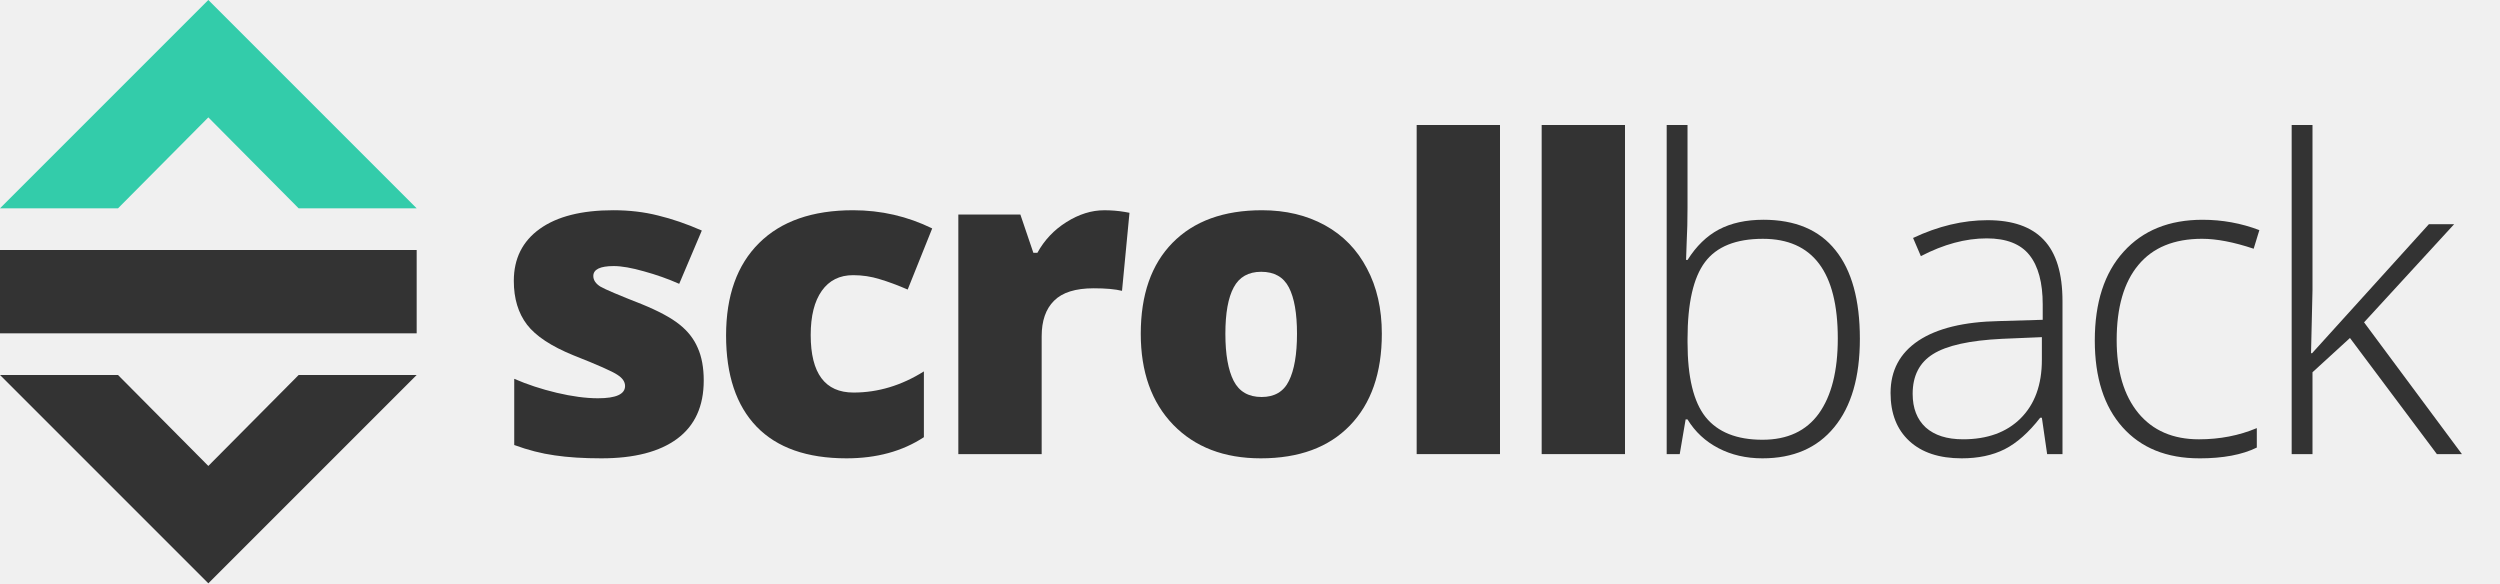
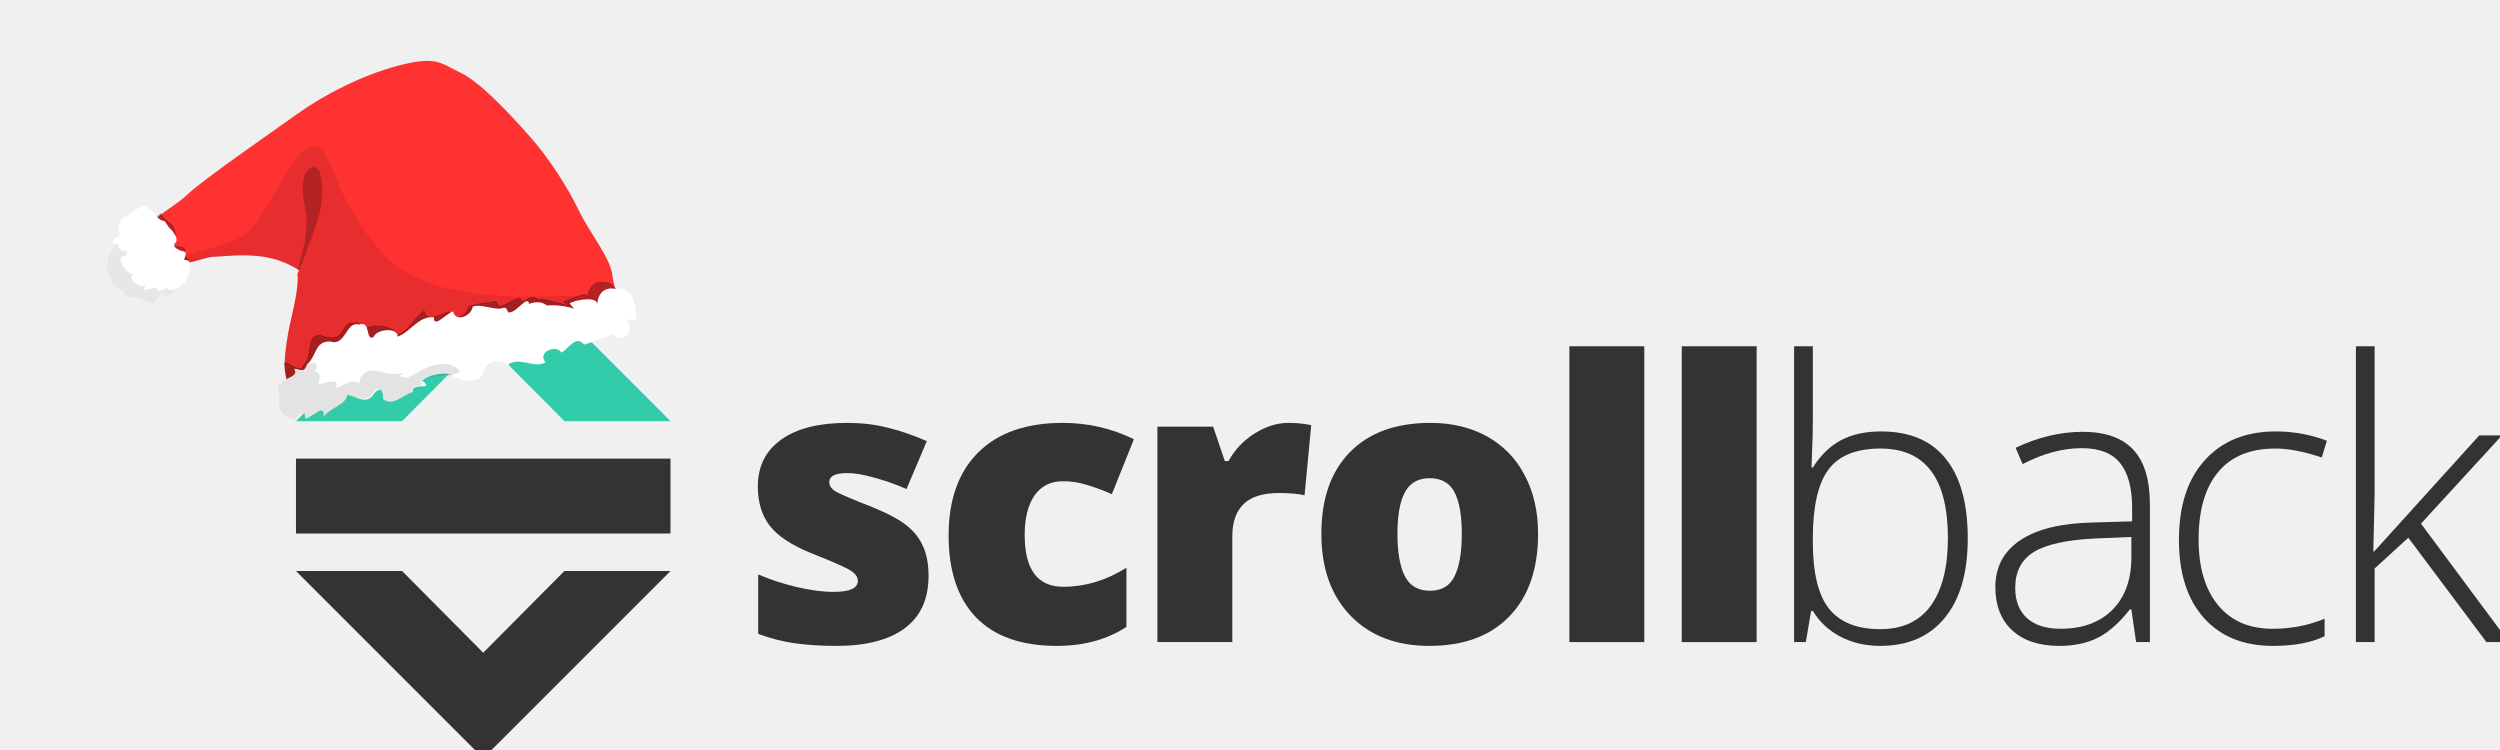
- <svg xmlns="http://www.w3.org/2000/svg" xmlns:xlink="http://www.w3.org/1999/xlink" width="240" height="56">
-   <defs>
-     <path id="0" d="m 37.779,1038.829 c -1e-5,1.232 -0.423,2.162 -1.269,2.792 -0.846,0.629 -2.06,0.944 -3.642,0.944 -0.859,0 -1.606,-0.047 -2.241,-0.142 -0.634,-0.088 -1.282,-0.254 -1.944,-0.497 l 0,-3.178 c 0.621,0.271 1.299,0.494 2.036,0.67 0.743,0.176 1.405,0.264 1.985,0.264 0.866,0 1.299,-0.196 1.299,-0.589 -6e-6,-0.203 -0.123,-0.382 -0.368,-0.538 -0.239,-0.162 -0.941,-0.474 -2.108,-0.934 -1.064,-0.433 -1.808,-0.924 -2.23,-1.472 -0.423,-0.555 -0.634,-1.255 -0.634,-2.102 -1e-6,-1.069 0.416,-1.902 1.248,-2.498 0.832,-0.596 2.009,-0.893 3.53,-0.893 0.764,0 1.48,0.084 2.149,0.254 0.675,0.163 1.374,0.403 2.097,0.721 l -1.085,2.558 c -0.532,-0.237 -1.095,-0.436 -1.688,-0.599 -0.593,-0.169 -1.078,-0.254 -1.453,-0.254 -0.655,0 -0.982,0.159 -0.982,0.477 -4e-6,0.196 0.113,0.365 0.338,0.508 0.232,0.135 0.894,0.416 1.985,0.843 0.812,0.332 1.415,0.657 1.811,0.975 0.402,0.318 0.696,0.694 0.88,1.127 0.191,0.426 0.286,0.948 0.286,1.563" />
-     <path id="1" d="m 56.998,1030.657 c 0.348,0 0.679,0.027 0.992,0.081 l 0.225,0.041 -0.358,3.746 c -0.327,-0.081 -0.781,-0.122 -1.361,-0.122 -0.873,0 -1.507,0.2 -1.903,0.599 -0.396,0.393 -0.593,0.961 -0.593,1.706 l 0,5.655 -4,0 0,-11.502 2.977,0 0.624,1.838 0.194,0 c 0.334,-0.609 0.798,-1.1 1.391,-1.472 0.6,-0.379 1.204,-0.569 1.811,-0.569" />
-     <path id="2" d="m 76,1042.362 -4,0 0,-15.797 4,0 0,15.797" />
-     <path id="3" d="m 88.637,1031.113 c 1.535,0 2.69,0.487 3.465,1.462 0.781,0.968 1.172,2.386 1.172,4.254 -9e-6,1.834 -0.411,3.249 -1.232,4.244 -0.815,0.995 -1.963,1.492 -3.445,1.492 -0.781,0 -1.485,-0.162 -2.111,-0.487 -0.626,-0.325 -1.121,-0.785 -1.485,-1.381 l -0.091,0 -0.283,1.665 -0.626,0 0,-15.797 1,0 0,3.97 c -3e-6,0.596 -0.013,1.144 -0.04,1.645 l -0.03,0.863 0.071,0 c 0.418,-0.663 0.919,-1.151 1.505,-1.462 0.593,-0.311 1.303,-0.467 2.131,-0.467 m -0.02,0.914 c -1.293,0 -2.219,0.372 -2.778,1.117 -0.559,0.745 -0.838,1.973 -0.838,3.685 l 0,0.173 c -3e-6,1.665 0.29,2.86 0.869,3.584 0.586,0.724 1.495,1.086 2.727,1.086 1.199,0 2.101,-0.42 2.707,-1.259 0.606,-0.846 0.909,-2.047 0.909,-3.604 -9e-6,-3.188 -1.199,-4.782 -3.596,-4.782" />
-     <path id="4" d="m 109.57,1042.565 c -1.569,0 -2.798,-0.497 -3.687,-1.492 -0.889,-0.995 -1.333,-2.382 -1.333,-4.162 0,-1.827 0.461,-3.249 1.384,-4.264 0.923,-1.022 2.185,-1.533 3.788,-1.533 0.95,0 1.859,0.166 2.727,0.497 l -0.273,0.893 c -0.95,-0.318 -1.775,-0.477 -2.475,-0.477 -1.347,0 -2.367,0.42 -3.061,1.259 -0.694,0.832 -1.04,2.034 -1.04,3.604 -1e-5,1.489 0.347,2.656 1.04,3.503 0.694,0.839 1.663,1.259 2.909,1.259 0.997,0 1.923,-0.179 2.778,-0.538 l 0,0.934 c -0.7,0.345 -1.62,0.518 -2.758,0.518" />
-     <path id="5" d="m 14,1020.362 -10,10 5.665,0 4.335,-4.366 4.335,4.366 5.665,0 z" fill="#33ccaa" />
-     <path id="6" d="m 14,1048.362 -10,-10 5.665,0 4.335,4.366 4.335,-4.366 5.665,0 z" />
-   </defs>
-   <g fill="#333333">
-     <use transform="matrix(2,0,0,2,-7.999994,-2041.13)" height="372.05" width="524.41" xlink:href="#0" />
-     <path d="m 81.264,44 c -3.792,0 -6.671,-1.015 -8.635,-3.046 -1.951,-2.03 -2.926,-4.948 -2.926,-8.751 -2e-6,-3.817 1.057,-6.775 3.172,-8.873 2.114,-2.098 5.123,-3.147 9.024,-3.147 2.687,0 5.218,0.582 7.592,1.746 l -2.353,5.868 c -0.969,-0.42 -1.862,-0.751 -2.681,-0.995 -0.819,-0.257 -1.671,-0.386 -2.558,-0.386 -1.296,0 -2.299,0.501 -3.008,1.503 -0.709,1.002 -1.064,2.416 -1.064,4.243 -8e-6,3.682 1.371,5.523 4.113,5.523 2.346,0 4.597,-0.677 6.753,-2.03 l 0,6.315 C 86.632,43.323 84.156,44 81.264,44" />
-     <use transform="matrix(2,0,0,2,-7.999994,-2041.13)" height="372.05" width="524.41" xlink:href="#1" />
-     <path d="m 132.656,32.041 c -2e-5,3.763 -1.023,6.7 -3.069,8.812 C 127.553,42.951 124.702,44 121.033,44 c -3.52,0 -6.323,-1.076 -8.41,-3.228 -2.074,-2.152 -3.11,-5.063 -3.11,-8.731 -1e-5,-3.75 1.016,-6.66 3.049,-8.731 2.046,-2.085 4.911,-3.127 8.594,-3.127 2.278,0 4.29,0.48 6.037,1.442 1.746,0.961 3.09,2.342 4.031,4.142 0.955,1.787 1.432,3.878 1.432,6.274 m -15.02,0 c -1e-5,1.976 0.266,3.485 0.798,4.528 0.532,1.029 1.426,1.543 2.681,1.543 1.241,0 2.114,-0.514 2.619,-1.543 0.518,-1.042 0.778,-2.552 0.778,-4.528 -2e-5,-1.963 -0.259,-3.445 -0.778,-4.447 -0.518,-1.002 -1.405,-1.502 -2.66,-1.502 -1.228,0 -2.108,0.501 -2.64,1.502 -0.532,0.988 -0.798,2.47 -0.798,4.447" />
-     <use transform="matrix(2,0,0,2,-7.999994,-2041.13)" height="372.05" width="524.41" xlink:href="#2" />
-     <path d="m 156,43.594 -8,0 0,-31.594 8,0 0,31.594" />
-     <use transform="matrix(2,0,0,2,-7.999994,-2041.13)" height="372.05" width="524.41" xlink:href="#3" />
-     <path d="m 196.525,43.594 -0.505,-3.492 -0.162,0 c -1.104,1.421 -2.243,2.43 -3.414,3.025 -1.158,0.582 -2.532,0.873 -4.121,0.873 -2.155,0 -3.832,-0.555 -5.031,-1.665 -1.199,-1.11 -1.798,-2.646 -1.798,-4.609 0,-2.152 0.889,-3.824 2.667,-5.015 1.791,-1.191 4.377,-1.821 7.758,-1.888 l 4.182,-0.122 0,-1.462 c -2e-5,-2.098 -0.424,-3.682 -1.273,-4.751 -0.849,-1.069 -2.216,-1.604 -4.101,-1.604 -2.034,0 -4.142,0.569 -6.324,1.706 l -0.748,-1.746 c 2.411,-1.137 4.795,-1.706 7.152,-1.706 2.411,0 4.209,0.629 5.394,1.888 1.199,1.259 1.798,3.221 1.798,5.888 l 0,14.68 -1.475,0 m -8.081,-1.421 c 2.344,0 4.189,-0.67 5.536,-2.01 1.36,-1.354 2.041,-3.228 2.041,-5.624 l 0,-2.173 -3.839,0.162 c -3.084,0.15 -5.287,0.636 -6.606,1.462 -1.306,0.812 -1.96,2.085 -1.96,3.817 -2e-5,1.381 0.418,2.457 1.253,3.228 0.849,0.758 2.041,1.137 3.576,1.137" />
-     <use transform="matrix(2,0,0,2,-7.999994,-2041.13)" height="372.05" width="524.41" xlink:href="#4" />
-     <path d="m 221.96,33.909 11.213,-12.386 2.424,0 -8.647,9.421 9.394,12.65 -2.404,0 -8.344,-11.147 -3.596,3.289 0,7.858 -2,0 0,-31.594 2,0 0,15.838 -0.141,6.071 0.101,0" />
+ <svg xmlns="http://www.w3.org/2000/svg" width="267px" height="80px" version="1.1" xml:space="preserve" style="fill-rule:evenodd;clip-rule:evenodd;stroke-miterlimit:1.414;">
+   <g id="svg2">
+     <g id="g3840">
+       <g id="g3046">
+         <g id="g13">
+           <g id="use15">
+             <path d="M99.169,61.509C99.169,63.972 98.323,65.833 96.631,67.092C94.94,68.351 92.511,68.981 89.346,68.981C87.627,68.981 86.134,68.887 84.865,68.696C83.596,68.52 82.3,68.189 80.977,67.701L80.977,61.346C82.219,61.888 83.576,62.334 85.049,62.686C86.536,63.038 87.859,63.214 89.019,63.214C90.751,63.214 91.618,62.822 91.618,62.036C91.618,61.63 91.372,61.272 90.881,60.96C90.404,60.636 88.999,60.013 86.666,59.092C84.538,58.226 83.051,57.245 82.205,56.148C81.359,55.038 80.936,53.637 80.936,51.945C80.936,49.806 81.768,48.141 83.433,46.95C85.097,45.759 87.45,45.164 90.492,45.164C92.02,45.164 93.453,45.332 94.79,45.671C96.14,45.996 97.538,46.477 98.984,47.113L96.815,52.229C95.751,51.756 94.626,51.356 93.439,51.031C92.252,50.693 91.284,50.524 90.533,50.524C89.224,50.524 88.569,50.842 88.569,51.478C88.569,51.871 88.794,52.209 89.244,52.493C89.708,52.764 91.031,53.326 93.214,54.179C94.837,54.842 96.045,55.492 96.836,56.128C97.641,56.764 98.227,57.515 98.596,58.382C98.978,59.234 99.169,60.277 99.169,61.509" style="fill:rgb(51,51,51);fill-rule:nonzero;" />
+           </g>
+           <path id="path17" d="M112.874,68.981C109.081,68.981 106.203,67.965 104.239,65.935C102.288,63.905 101.312,60.987 101.312,57.184C101.312,53.367 102.37,50.409 104.484,48.311C106.599,46.213 109.607,45.164 113.508,45.164C116.196,45.164 118.726,45.746 121.1,46.91L118.747,52.778C117.778,52.358 116.885,52.026 116.066,51.783C115.248,51.525 114.395,51.397 113.508,51.397C112.212,51.397 111.21,51.898 110.5,52.9C109.791,53.901 109.436,55.316 109.436,57.143C109.436,60.825 110.807,62.666 113.549,62.666C115.896,62.666 118.146,61.989 120.302,60.636L120.302,66.95C118.242,68.304 115.766,68.981 112.874,68.981" style="fill:rgb(51,51,51);fill-rule:nonzero;" />
+           <g id="use19">
+             <path d="M137.606,45.164C138.302,45.164 138.964,45.218 139.591,45.326L140.041,45.408L139.325,52.9C138.67,52.738 137.763,52.656 136.604,52.656C134.858,52.656 133.589,53.056 132.798,53.854C132.006,54.64 131.611,55.777 131.611,57.265L131.611,68.575L123.61,68.575L123.61,45.57L129.564,45.57L130.813,49.245L131.202,49.245C131.87,48.027 132.798,47.046 133.984,46.301C135.185,45.543 136.392,45.164 137.606,45.164" style="fill:rgb(51,51,51);fill-rule:nonzero;" />
+           </g>
+           <path id="path21" d="M164.266,57.021C164.266,60.784 163.243,63.722 161.196,65.833C159.164,67.932 156.312,68.981 152.643,68.981C149.123,68.981 146.32,67.905 144.232,65.752C142.159,63.6 141.122,60.69 141.122,57.021C141.122,53.272 142.138,50.361 144.171,48.29C146.217,46.206 149.082,45.164 152.766,45.164C155.044,45.164 157.056,45.644 158.802,46.605C160.548,47.566 161.892,48.947 162.833,50.747C163.788,52.534 164.266,54.625 164.266,57.021M149.246,57.021C149.246,58.998 149.512,60.507 150.044,61.549C150.576,62.578 151.47,63.092 152.725,63.092C153.966,63.092 154.839,62.578 155.344,61.549C155.862,60.507 156.121,58.998 156.121,57.021C156.121,55.058 155.862,53.576 155.344,52.575C154.825,51.573 153.939,51.072 152.684,51.072C151.456,51.072 150.576,51.573 150.044,52.575C149.512,53.563 149.246,55.045 149.246,57.021" style="fill:rgb(51,51,51);fill-rule:nonzero;" />
+           <g id="use23">
+             <path d="M175.61,68.575L167.61,68.575L167.61,36.981L175.61,36.981" style="fill:rgb(51,51,51);fill-rule:nonzero;" />
+           </g>
+           <path id="path25" d="M187.61,68.575L179.61,68.575L179.61,36.981L187.61,36.981" style="fill:rgb(51,51,51);fill-rule:nonzero;" />
+           <g id="use27">
+             <path d="M200.883,46.077C203.954,46.077 206.264,47.052 207.813,49.001C209.375,50.937 210.157,53.773 210.157,57.509C210.157,61.177 209.335,64.006 207.692,65.996C206.062,67.986 203.766,68.981 200.803,68.981C199.24,68.981 197.833,68.656 196.58,68.006C195.327,67.356 194.338,66.436 193.61,65.245L193.428,65.245L192.863,68.575L191.61,68.575L191.61,36.981L193.61,36.981L193.61,44.92C193.61,46.111 193.583,47.207 193.529,48.209L193.469,49.935L193.61,49.935C194.445,48.609 195.449,47.634 196.621,47.011C197.806,46.389 199.227,46.077 200.883,46.077M200.843,47.905C198.257,47.905 196.405,48.649 195.287,50.138C194.169,51.627 193.61,54.084 193.61,57.509L193.61,57.854C193.61,61.184 194.189,63.573 195.348,65.021C196.52,66.47 198.338,67.194 200.803,67.194C203.2,67.194 205.005,66.355 206.217,64.676C207.429,62.984 208.035,60.581 208.035,57.468C208.035,51.092 205.638,47.905 200.843,47.905" style="fill:rgb(51,51,51);fill-rule:nonzero;" />
+           </g>
+           <path id="path29" d="M228.135,68.575L227.63,65.082L227.469,65.082C226.364,66.503 225.226,67.512 224.054,68.108C222.896,68.69 221.522,68.981 219.933,68.981C217.778,68.981 216.101,68.426 214.902,67.316C213.703,66.206 213.104,64.669 213.104,62.706C213.104,60.554 213.993,58.882 215.771,57.691C217.562,56.5 220.148,55.871 223.529,55.803L227.711,55.681L227.711,54.219C227.711,52.121 227.287,50.537 226.438,49.468C225.59,48.398 224.223,47.864 222.337,47.864C220.303,47.864 218.195,48.432 216.013,49.569L215.266,47.823C217.677,46.686 220.061,46.118 222.418,46.118C224.829,46.118 226.627,46.747 227.812,48.006C229.011,49.265 229.61,51.227 229.61,53.894L229.61,68.574M220.054,67.153C222.398,67.153 224.243,66.483 225.59,65.143C226.95,63.789 227.63,61.914 227.63,59.518L227.63,57.346L223.792,57.508C220.707,57.658 218.505,58.144 217.185,58.97C215.879,59.782 215.225,61.054 215.225,62.787C215.225,64.168 215.643,65.244 216.478,66.015C217.327,66.773 218.519,67.152 220.054,67.152" style="fill:rgb(51,51,51);fill-rule:nonzero;" />
+           <g id="use31">
+             <path d="M242.751,68.981C239.613,68.981 237.155,67.986 235.377,65.996C233.599,64.006 232.71,61.231 232.71,57.671C232.71,54.016 233.633,51.174 235.478,49.143C237.323,47.099 239.849,46.077 243.054,46.077C244.953,46.077 246.772,46.409 248.509,47.072L247.964,48.859C246.064,48.223 244.415,47.905 243.014,47.905C240.32,47.905 238.279,48.744 236.892,50.422C235.505,52.087 234.811,54.49 234.811,57.63C234.811,60.609 235.505,62.943 236.892,64.636C238.279,66.314 240.219,67.153 242.711,67.153C244.704,67.153 246.556,66.794 248.267,66.077L248.267,67.945C246.866,68.635 245.027,68.981 242.751,68.981" style="fill:rgb(51,51,51);fill-rule:nonzero;" />
+           </g>
+           <path id="path33" d="M253.57,58.889L264.783,46.504L267.207,46.504L258.56,55.925L267.955,68.575L265.55,68.575L257.206,57.427L253.61,60.717L253.61,68.575L251.61,68.575L251.61,36.981L253.61,36.981L253.61,52.818L253.469,58.889" style="fill:rgb(51,51,51);fill-rule:nonzero;" />
+         </g>
+         <g id="use35">
+           <path d="M51.61,24.981L31.61,44.981L42.94,44.981L51.61,36.248L60.281,44.981L71.61,44.981Z" style="fill:rgb(51,204,170);fill-rule:nonzero;" />
+         </g>
+         <rect id="path37" x="31.61" y="48.98" width="40" height="8" style="fill:rgb(51,51,51);fill-rule:nonzero;" />
+         <g id="use39">
+           <path d="M51.61,80.981L31.61,60.981L42.94,60.981L51.61,69.713L60.281,60.981L71.61,60.981Z" style="fill:rgb(51,51,51);fill-rule:nonzero;" />
+         </g>
+       </g>
+       <g>
+         <path id="path1309" d="M42.449,7.035C38.567,8.074 34.587,10.141 31.788,12.142C28.988,14.143 21.675,19.186 20.006,20.783C18.387,22.332 16.475,22.873 15.638,24.782C15.316,25.518 17.826,27.739 18.318,27.969C19.595,28.568 21.676,27.507 22.626,27.443C25.708,27.238 28.866,26.839 31.988,28.893C31.41,29.461 32.328,28.85 31.147,33.824C30.73,35.578 29.821,40.129 30.939,40.997C32.049,41.86 32.728,38.497 33.831,39.012C33.831,39.013 33.831,39.015 33.831,39.015L33.829,39.023C33.83,39.023 33.832,39.023 33.833,39.023C33.836,39.024 33.843,39.024 33.85,39.023C33.852,39.024 33.855,39.023 33.857,39.024C33.865,39.028 33.872,39.032 33.88,39.036L33.887,39.019C34.409,38.887 38.482,37.142 42.201,37.844C44.297,38.239 47.64,37.13 49.563,36.552C52.614,35.634 56.895,34.805 59.612,34.758C61.613,34.723 63.423,33.621 65.348,33.493C66.484,33.417 65.431,29.856 65.407,29.48C65.295,27.672 62.981,24.893 61.789,22.424C60.597,19.956 58.6,16.821 56.4,14.364C54.2,11.906 51.233,8.724 49.143,7.745C47.054,6.765 46.663,5.907 42.449,7.035Z" style="fill:rgb(255,50,50);" />
+         <path id="path5882" d="M33.172,15.71C30.653,16.304 28.495,24.134 25.391,25.496C23.36,26.386 17.826,27.739 18.318,27.969C19.595,28.568 21.676,27.507 22.626,27.443C25.708,27.238 28.866,26.839 31.988,28.893C31.6,29.275 31.887,29.124 31.758,30.493C31.696,31.161 31.534,32.192 31.147,33.824C30.73,35.578 29.821,40.129 30.939,40.997C32.049,41.86 32.728,38.497 33.831,39.012C33.831,39.013 33.831,39.015 33.831,39.015L33.829,39.023C33.83,39.023 33.832,39.023 33.833,39.023C33.836,39.024 33.843,39.024 33.85,39.023C33.852,39.024 33.855,39.023 33.857,39.024C33.865,39.028 33.872,39.032 33.88,39.036L33.887,39.019C34.409,38.887 38.482,37.142 42.201,37.844C44.297,38.239 47.64,37.13 49.563,36.552C52.614,35.634 56.895,34.805 59.612,34.758C61.613,34.723 63.423,33.621 65.348,33.493C66.484,33.417 58.29,34.1 61.556,31.803C63.004,30.784 47.051,33.927 40.926,27.13C34.861,20.399 35.751,15.103 33.172,15.71Z" style="fill:rgb(14,0,0);fill-opacity:0.101;" />
+         <path id="path5878" d="M15.897,23.946C16.388,24.262 19.682,28.315 20.072,28.032C20.119,27.584 19.734,27.408 19.464,27.357C19.826,26.909 19.894,26.442 19.266,26.401C18.57,26.282 17.81,26.198 18.557,25.469C18.902,25.061 18.534,24.336 18.322,23.967C17.765,23.675 17.346,23.145 17.117,22.786" style="fill:black;fill-opacity:0.27;stroke-width:0.11px;stroke:black;stroke-opacity:0.27;" />
+         <path id="path5003" d="M60.617,32.674C59.587,32.319 58.295,31.909 57.385,31.963C56.76,31.45 56.28,32.083 55.738,32.251C55.647,31.262 54.148,32.669 53.487,32.678C53.019,32.939 53.342,31.898 52.502,32.294C51.458,32.39 50.812,32.46 50.037,32.786C49.851,33.863 48.179,34.469 47.929,33.289C47.017,33.675 45.322,34.423 45.311,33.203C43.851,34.304 43.805,35.299 42.38,35.83C42.506,34.877 39.289,34.365 38.851,35.365C37.968,35.711 39.034,34.112 37.758,34.552C36.322,34.145 37.158,36.962 34.228,35.81C32.597,35.759 33.5,38.057 32.423,39.019C32.136,40.031 30.892,38.667 30.388,38.742C30.506,40.345 30.859,39.802 30.488,40.892C30.266,42.258 29.969,42.942 31.515,43.226C32.015,42.567 31.489,42.846 31.601,44.062C32.493,43.809 33.666,42.363 33.546,43.849C34.151,42.953 36.068,42.485 36.044,41.519C37.014,41.618 38.103,42.672 38.922,41.391C39.744,40.445 40.926,40.006 40.938,40.737C41.938,41.645 42.038,41.461 43.077,41.23C42.809,40.059 45.508,41.15 44.083,39.984C44.649,39.433 46.181,39.111 47.067,39.302C47.85,40.411 50.237,40.503 50.608,39.067C50.686,37.938 52.498,37.552 53.176,38.333C54.355,37.328 56.213,38.788 57.227,38.018C56.316,36.867 58.516,36.115 58.927,36.997C59.734,36.576 60.485,35.059 61.368,36.145C62.383,35.823 63.623,35.376 64.482,35.04C65.127,36.074 66.796,35.01 66.073,33.759C65.681,32.866 67.359,34.199 66.902,33.065C66.382,31.846 65.653,30.151 64.759,30.207C63.541,29.911 62.819,30.71 62.769,31.841C62.753,31.015 61.315,31.82 60.56,32.119L60.147,32.215" style="fill:black;fill-opacity:0.294;stroke-width:0.08px;stroke:black;stroke-opacity:0.294;" />
+         <path id="path1307" d="M61.297,32.976C60.268,32.62 59.314,32.571 58.404,32.625C57.778,32.112 57.036,32.28 56.495,32.449C56.404,31.46 55.166,33.331 54.506,33.339C54.037,33.601 54.36,32.56 53.52,32.956C52.476,33.052 51.266,32.422 50.491,32.748C50.305,33.825 48.633,34.432 48.383,33.252C47.471,33.637 46.34,35.085 46.329,33.865C44.618,33.792 43.885,35.428 42.46,35.959C42.586,35.006 40.308,35.026 39.869,36.027C38.986,36.372 39.634,34.221 38.359,34.66C36.922,34.254 36.961,37.038 35.246,36.472C33.615,36.421 33.843,37.998 32.766,38.961C32.479,39.973 31.91,39.328 31.407,39.404C32.236,40.548 28.866,40.31 29.866,42.074C29.645,43.44 29.983,44.422 31.528,44.706C32.029,44.048 32.508,43.508 32.62,44.724C33.512,44.471 34.685,43.025 34.564,44.511C35.17,43.614 37.086,43.147 37.062,42.181C38.032,42.28 39.121,43.334 39.94,42.053C40.762,41.107 40.898,41.879 40.911,42.61C41.91,43.518 43.056,42.123 44.095,41.892C43.828,40.721 46.527,41.811 45.101,40.646C45.667,40.094 47.2,39.772 48.085,39.964C48.862,40.681 51.255,41.165 51.627,39.729C51.704,38.6 53.517,38.214 54.194,38.994C55.373,37.989 57.232,39.45 58.246,38.679C57.334,37.529 59.534,36.777 59.945,37.659C60.752,37.238 61.503,35.721 62.386,36.807C63.402,36.485 64.642,36.037 65.501,35.702C66.145,36.736 67.815,35.672 67.091,34.421C66.699,33.527 68.377,34.861 67.921,33.727C67.931,32.43 67.428,30.422 65.777,30.868C64.559,30.573 63.838,31.372 63.787,32.502C63.772,31.677 61.849,31.975 61.095,32.275L60.848,32.402" style="fill:white;" />
+         <path id="path3249" d="M32.76,38.994C32.474,40.006 31.905,39.362 31.401,39.438C32.23,40.582 28.86,40.343 29.86,42.108C29.639,43.474 29.977,44.455 31.523,44.74C32.023,44.081 32.502,43.541 32.614,44.757C33.506,44.504 34.679,43.058 34.559,44.544C35.164,43.648 37.081,43.18 37.056,42.215C38.027,42.313 39.069,43.202 39.888,41.921C40.71,40.975 40.892,41.912 40.905,42.643C41.904,43.551 43.05,42.156 44.089,41.925C43.822,40.755 45.314,41.717 45.095,40.679C44.952,39.999 49.744,40.201 49.055,39.536C46.995,37.549 43.778,40.542 43.313,40.351C42.847,40.16 42.333,40.276 42.983,39.986C43.633,39.696 42.052,40.173 40.734,39.718C39.417,39.263 38.453,39.838 38.365,40.973C37.372,40.373 37.301,41.055 35.755,41.473C36.74,40.072 34.015,41.101 34.015,41.101C34.015,41.101 34.489,39.565 33.636,39.768C34.095,38.967 33.586,38.72 33.586,38.72Z" style="fill:black;fill-opacity:0.112;" />
+         <path id="path2251" d="M16.591,22.819C16.411,22.507 15.851,22.422 15.778,22.157C15.904,21.851 15.411,22.073 15.314,21.904C14.735,22.366 13.934,22.566 13.505,23.2C13.733,23.151 13.733,22.827 13.483,23.066C13.014,23.293 12.559,23.692 12.736,24.261C12.779,24.553 12.401,24.805 12.862,24.874C12.802,25.341 12.081,25.322 12.081,25.734C12.24,26.184 12.17,26.653 11.79,26.969C11.415,27.311 11.569,27.813 11.583,28.228C11.394,28.506 11.288,28.764 11.537,29.028C11.589,29.505 11.996,29.821 11.999,30.317C12.171,30.577 12.514,30.561 12.69,30.854C13.203,30.897 13.24,31.593 13.729,31.69C14.148,31.823 14.644,31.73 15.022,31.828C15.332,32.072 15.688,32.243 16.078,32.311C16.569,32.615 16.736,31.859 17.033,31.616C17.048,31.235 17.329,31.206 17.517,31.526C17.946,31.809 18.39,31.322 18.697,31.065C18.997,30.746 19.334,30.471 19.669,30.192C20.143,29.671 20.312,28.925 20.285,28.239C20.332,27.809 19.921,27.785 19.651,27.736C19.773,27.375 20.081,26.857 19.453,26.818C19.093,26.727 18.276,26.335 18.744,25.923C19.089,25.531 18.614,25.003 18.402,24.648C18.035,24.364 17.822,23.969 17.594,23.623C17.152,23.555 16.738,23.294 16.625,22.838C16.507,22.476 16.593,22.744 16.63,22.92" style="fill:white;" />
+         <path id="path4128" d="M12.924,27.603C12.703,27.338 13.576,27.463 13.504,27.199C13.629,26.892 13.479,26.879 13.382,26.71C12.803,27.172 12.939,26.079 12.51,26.713C12.738,26.665 12.701,25.862 12.451,26.102C11.981,26.329 12.081,25.322 12.081,25.734C12.24,26.184 12.17,26.653 11.79,26.969C11.415,27.311 11.569,27.813 11.583,28.228C11.394,28.506 11.288,28.764 11.537,29.028C11.589,29.505 11.996,29.821 11.999,30.317C12.171,30.577 12.514,30.561 12.69,30.854C13.203,30.897 13.24,31.593 13.729,31.69C14.148,31.823 14.644,31.73 15.022,31.828C15.332,32.072 15.688,32.243 16.078,32.311C16.569,32.615 16.736,31.859 17.033,31.616C17.048,31.235 17.329,31.206 17.517,31.526C17.946,31.809 18.39,31.322 18.697,31.065C18.997,30.746 17.544,31.113 17.878,30.834C18.353,30.313 16.807,31.561 16.78,30.875C16.828,30.445 15.071,31.422 15.443,30.667C15.566,30.306 15.655,30.566 15.027,30.527C14.667,30.436 13.673,29.789 14.141,29.377C14.486,28.985 13.955,29.438 13.743,29.084C13.376,28.8 13.611,28.956 13.383,28.611C12.941,28.542 13.135,28.367 13.022,27.911C12.831,28.446 12.887,27.427 12.924,27.603Z" style="fill:black;fill-opacity:0.096;" />
+         <path id="path5880" d="M31.889,29.016C31.889,29.016 33.705,24.513 34.141,22.716C34.55,21.035 34.497,18.469 33.885,17.994C33.274,17.52 32.47,18.341 32.385,19.314C32.3,20.286 32.229,20.531 32.639,22.386C32.826,23.227 32.733,25.221 32.48,26.162C32.227,27.102 31.675,29.245 31.889,29.016Z" style="fill:black;fill-opacity:0.22;" />
+       </g>
+     </g>
  </g>
-   <use xlink:href="#5" width="524.41" height="372.05" transform="matrix(2,0,0,2,-7.999994,-2040.724)" />
-   <path d="m 0,24 0,8 40,0 0,-8 z" fill="#333333" />
-   <use xlink:href="#6" width="524.41" height="372.05" transform="matrix(2,0,0,2,-7.999994,-2040.724)" fill="#333333" />
</svg>
